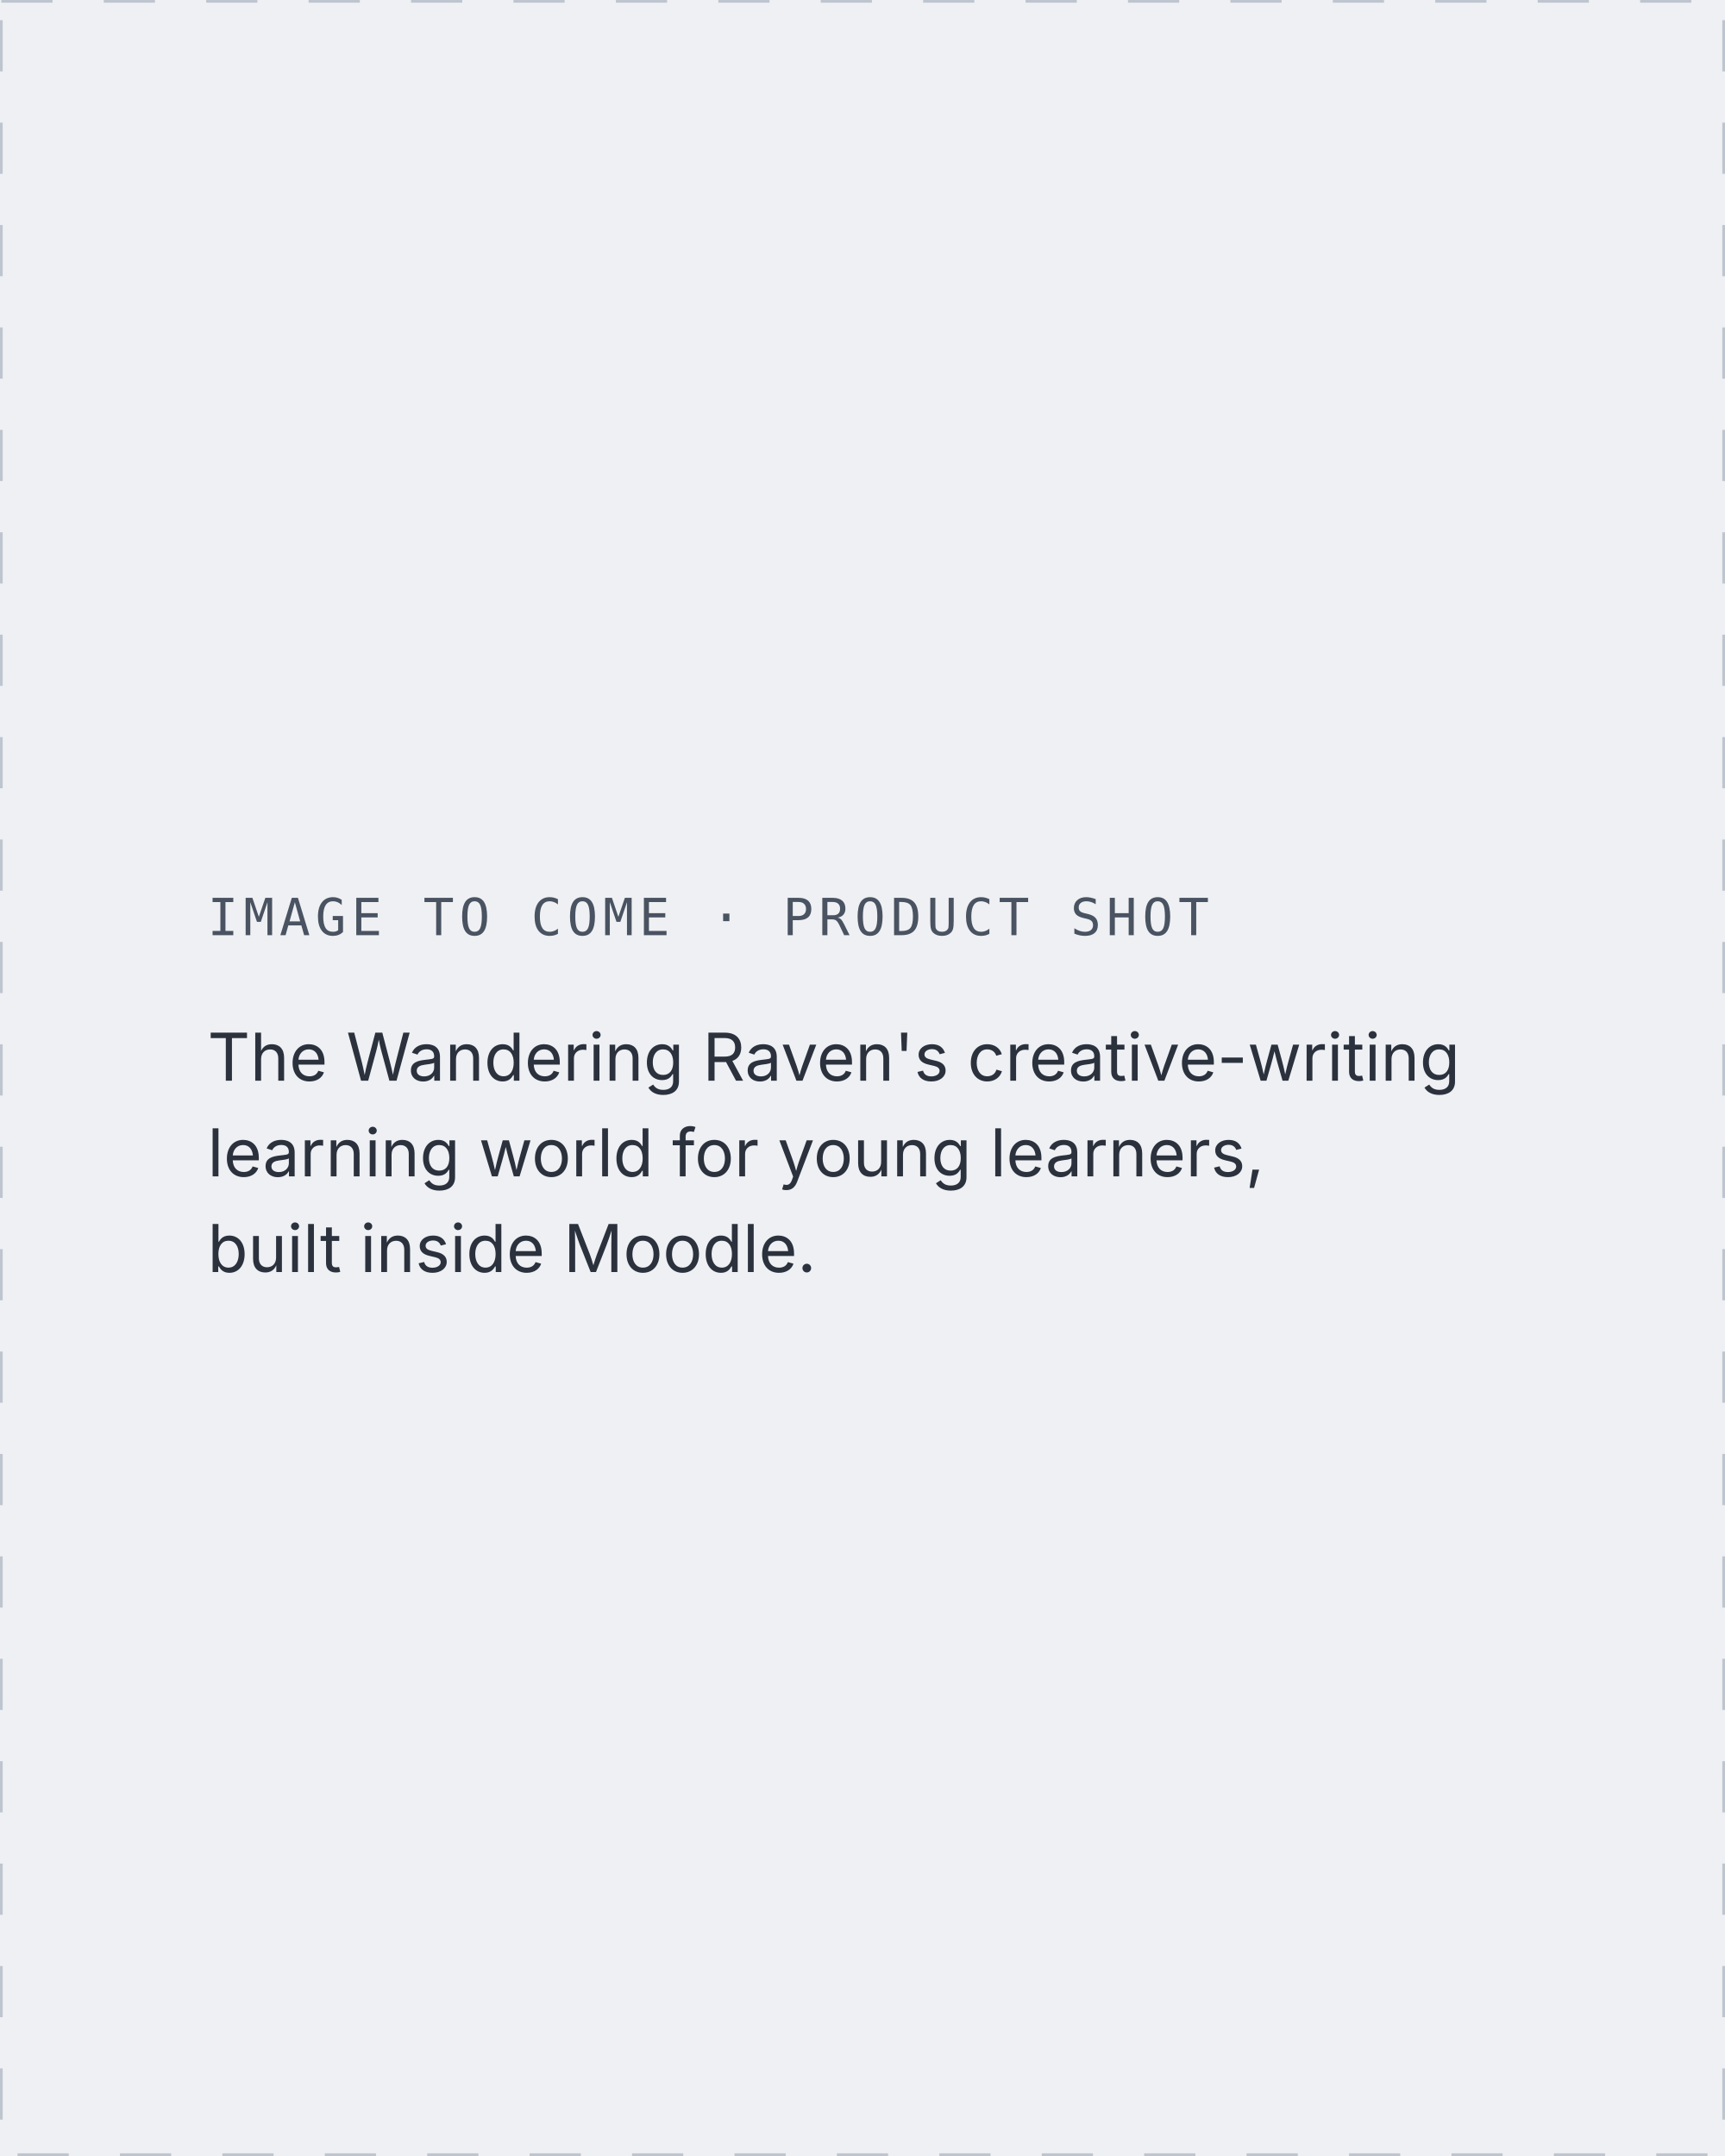
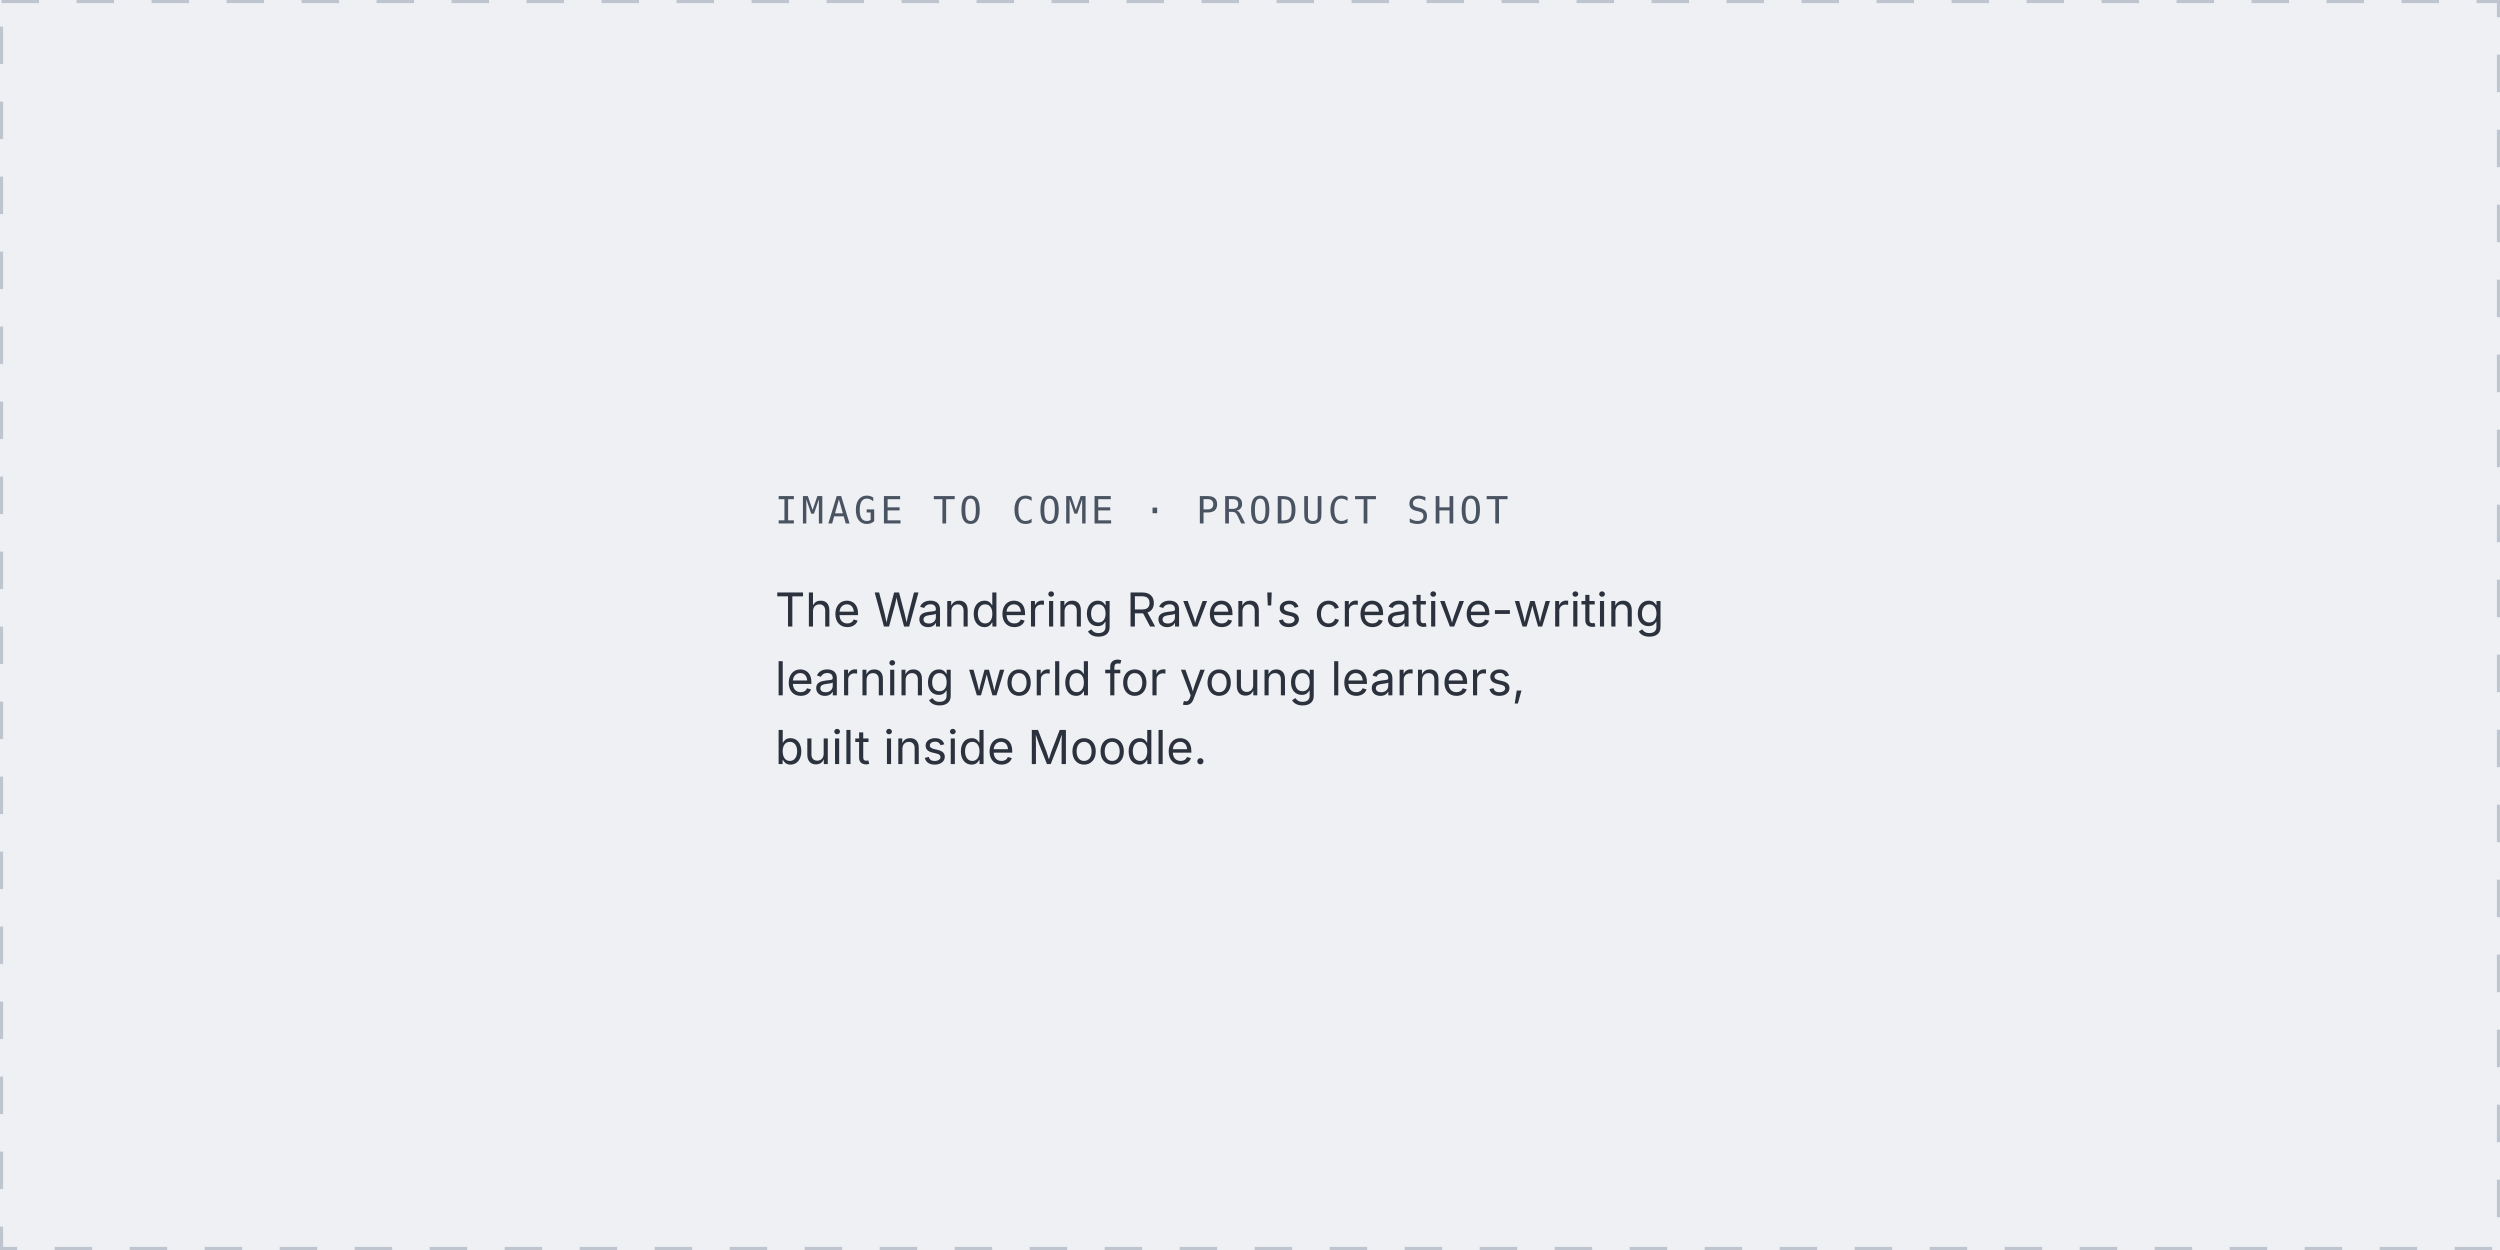
- <svg xmlns="http://www.w3.org/2000/svg" viewBox="0 0 1280 1600" width="1280" height="1600" role="img" aria-label="Image to come · product shot">
-   <rect width="1280" height="1600" fill="#EEF0F3" />
-   <rect x="1" y="1" width="1278" height="1598" fill="none" stroke="#BFC5CF" stroke-width="2" stroke-dasharray="38 38" />
-   <text x="154" y="694" font-family="ui-monospace, Menlo, Consolas, monospace" font-size="38" letter-spacing="3.8" fill="#4A5361">IMAGE TO COME · PRODUCT SHOT</text>
-   <text x="154" y="802" font-family="system-ui, -apple-system, Segoe UI, sans-serif" font-size="49" fill="#2B323D">
-     <tspan x="154" dy="0">The Wandering Raven's creative-writing</tspan>
-     <tspan x="154" dy="71">learning world for young learners,</tspan>
-     <tspan x="154" dy="71">built inside Moodle.</tspan>
+ <svg xmlns="http://www.w3.org/2000/svg" viewBox="0 0 1600 800" width="1600" height="800" role="img" aria-label="Image to come · product shot">
+   <rect width="1600" height="800" fill="#EEF0F3" />
+   <rect x="1" y="1" width="1598" height="798" fill="none" stroke="#BFC5CF" stroke-width="2" stroke-dasharray="24 24" />
+   <text x="496" y="335" font-family="ui-monospace, Menlo, Consolas, monospace" font-size="24" letter-spacing="2.4" fill="#4A5361">IMAGE TO COME · PRODUCT SHOT</text>
+   <text x="496" y="401" font-family="system-ui, -apple-system, Segoe UI, sans-serif" font-size="30" fill="#2B323D">
+     <tspan x="496" dy="0">The Wandering Raven's creative-writing</tspan>
+     <tspan x="496" dy="44">learning world for young learners,</tspan>
+     <tspan x="496" dy="44">built inside Moodle.</tspan>
  </text>
</svg>
